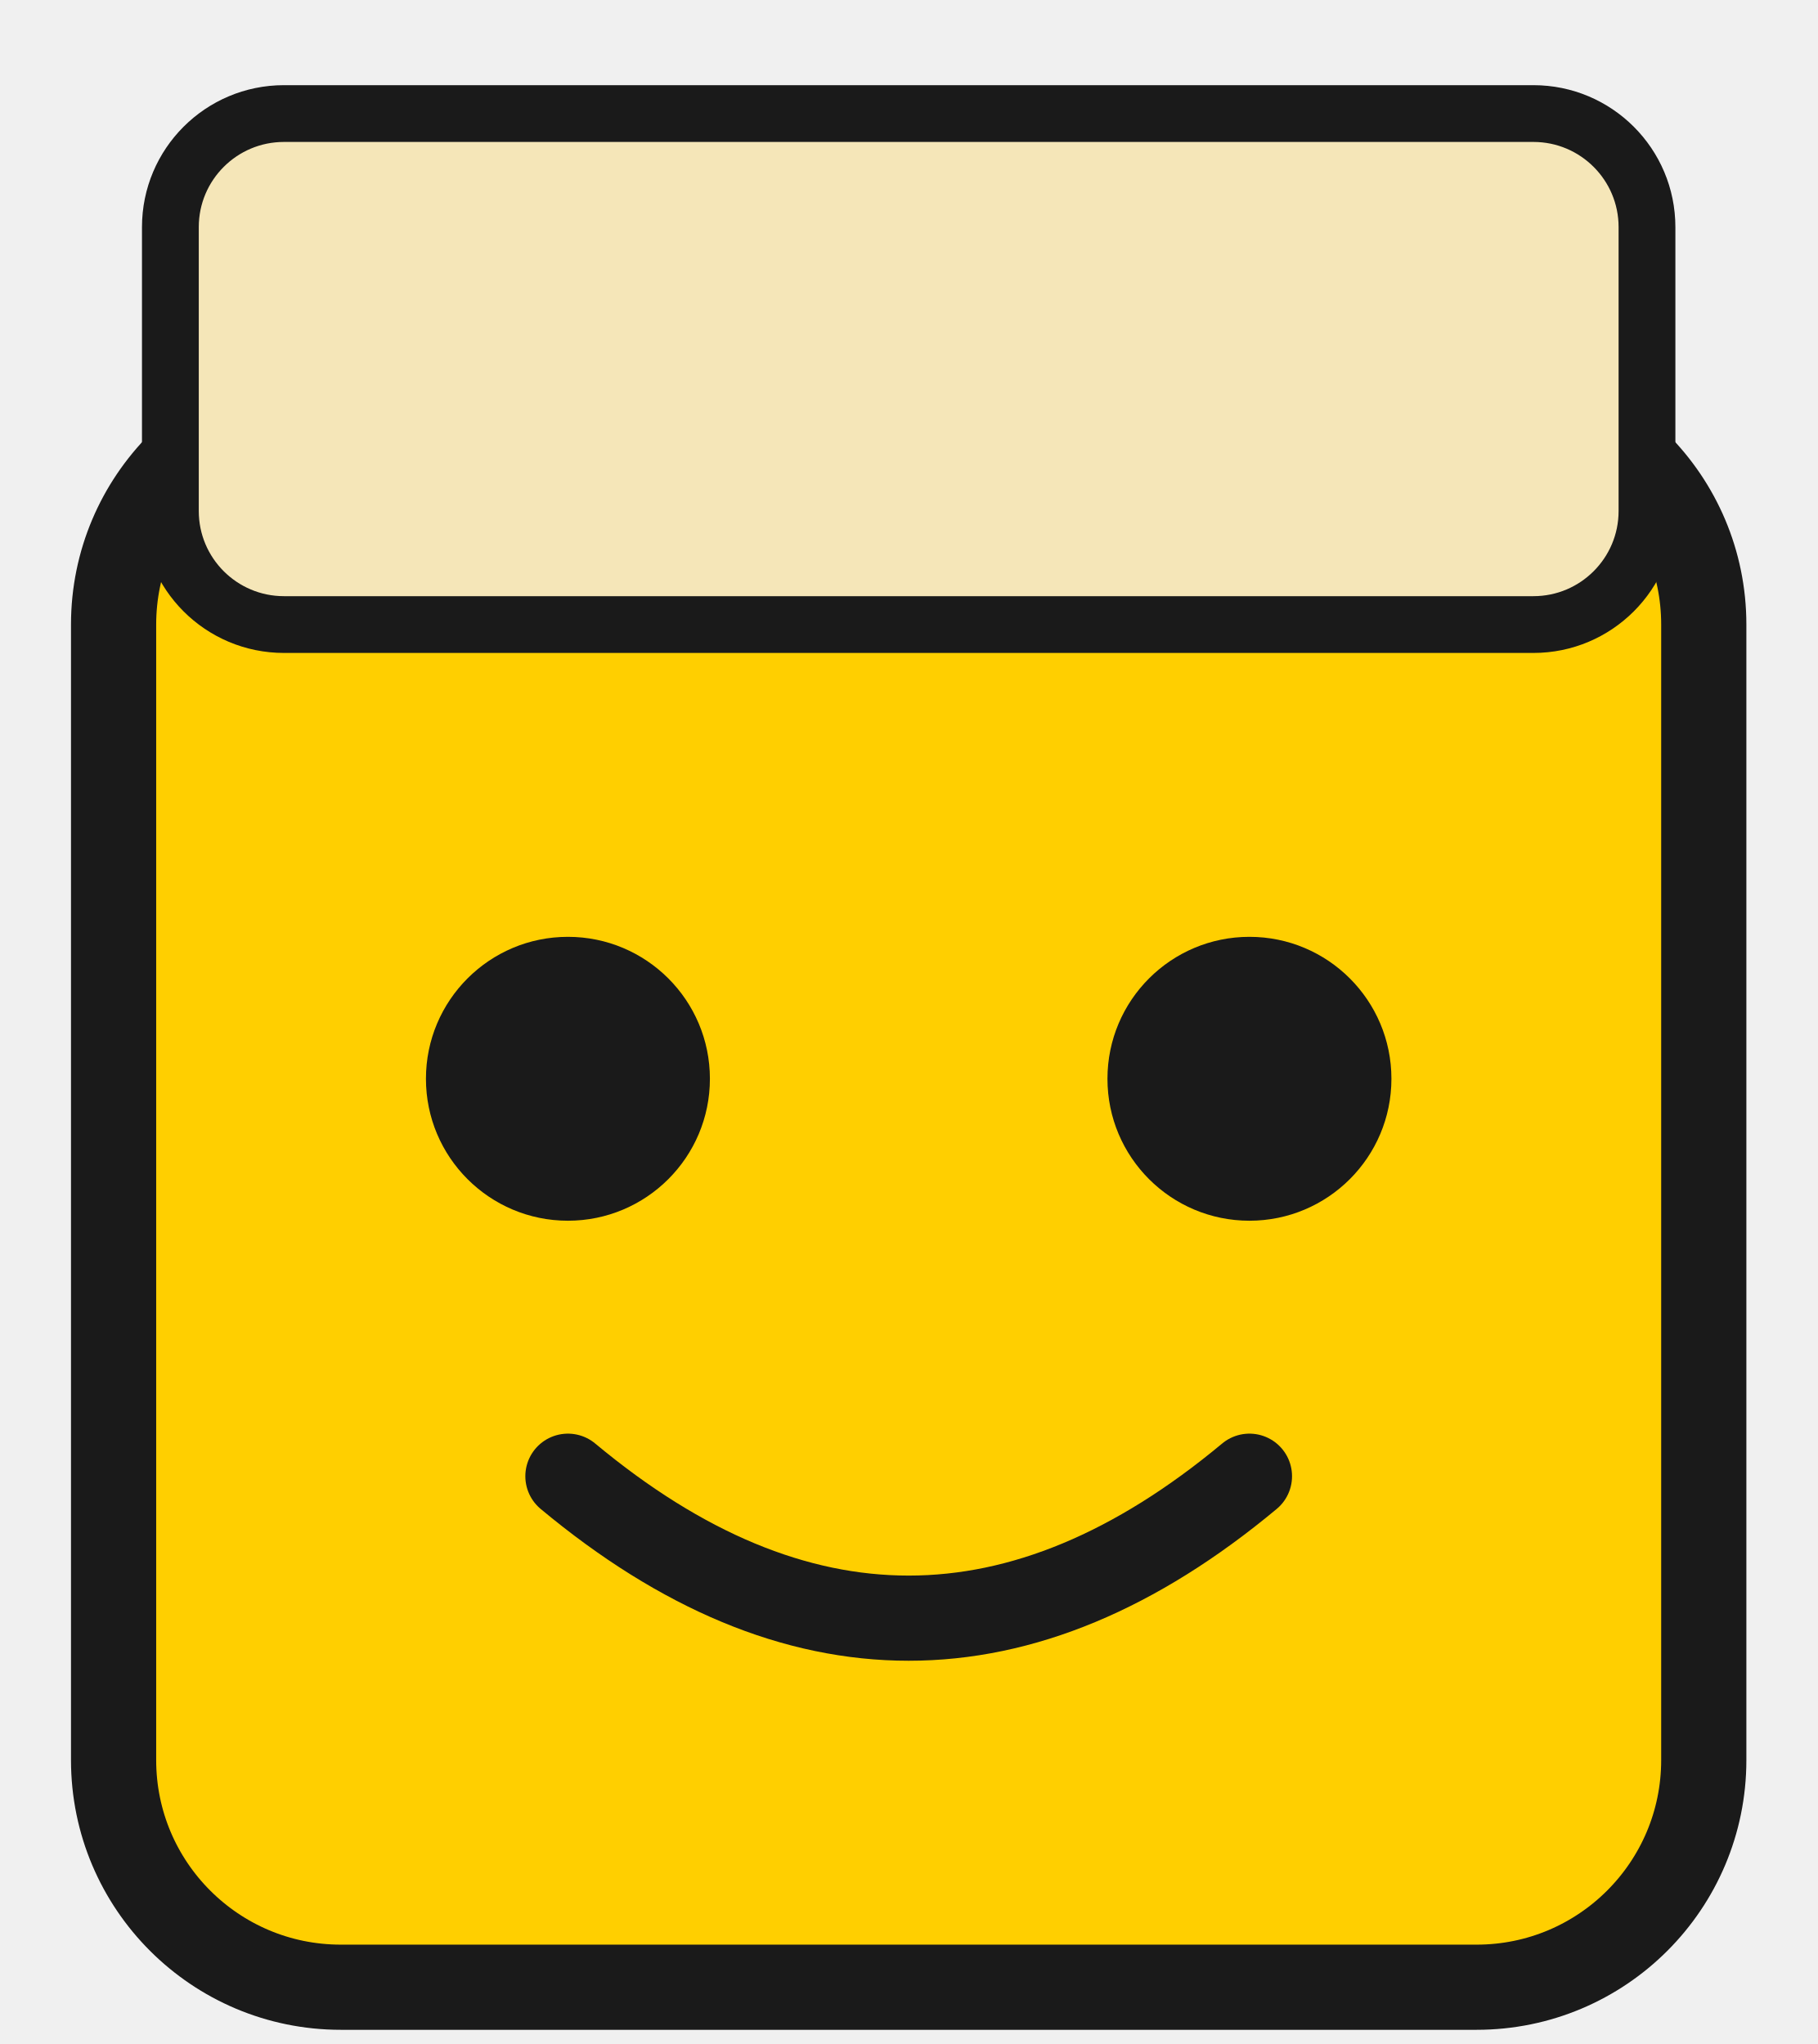
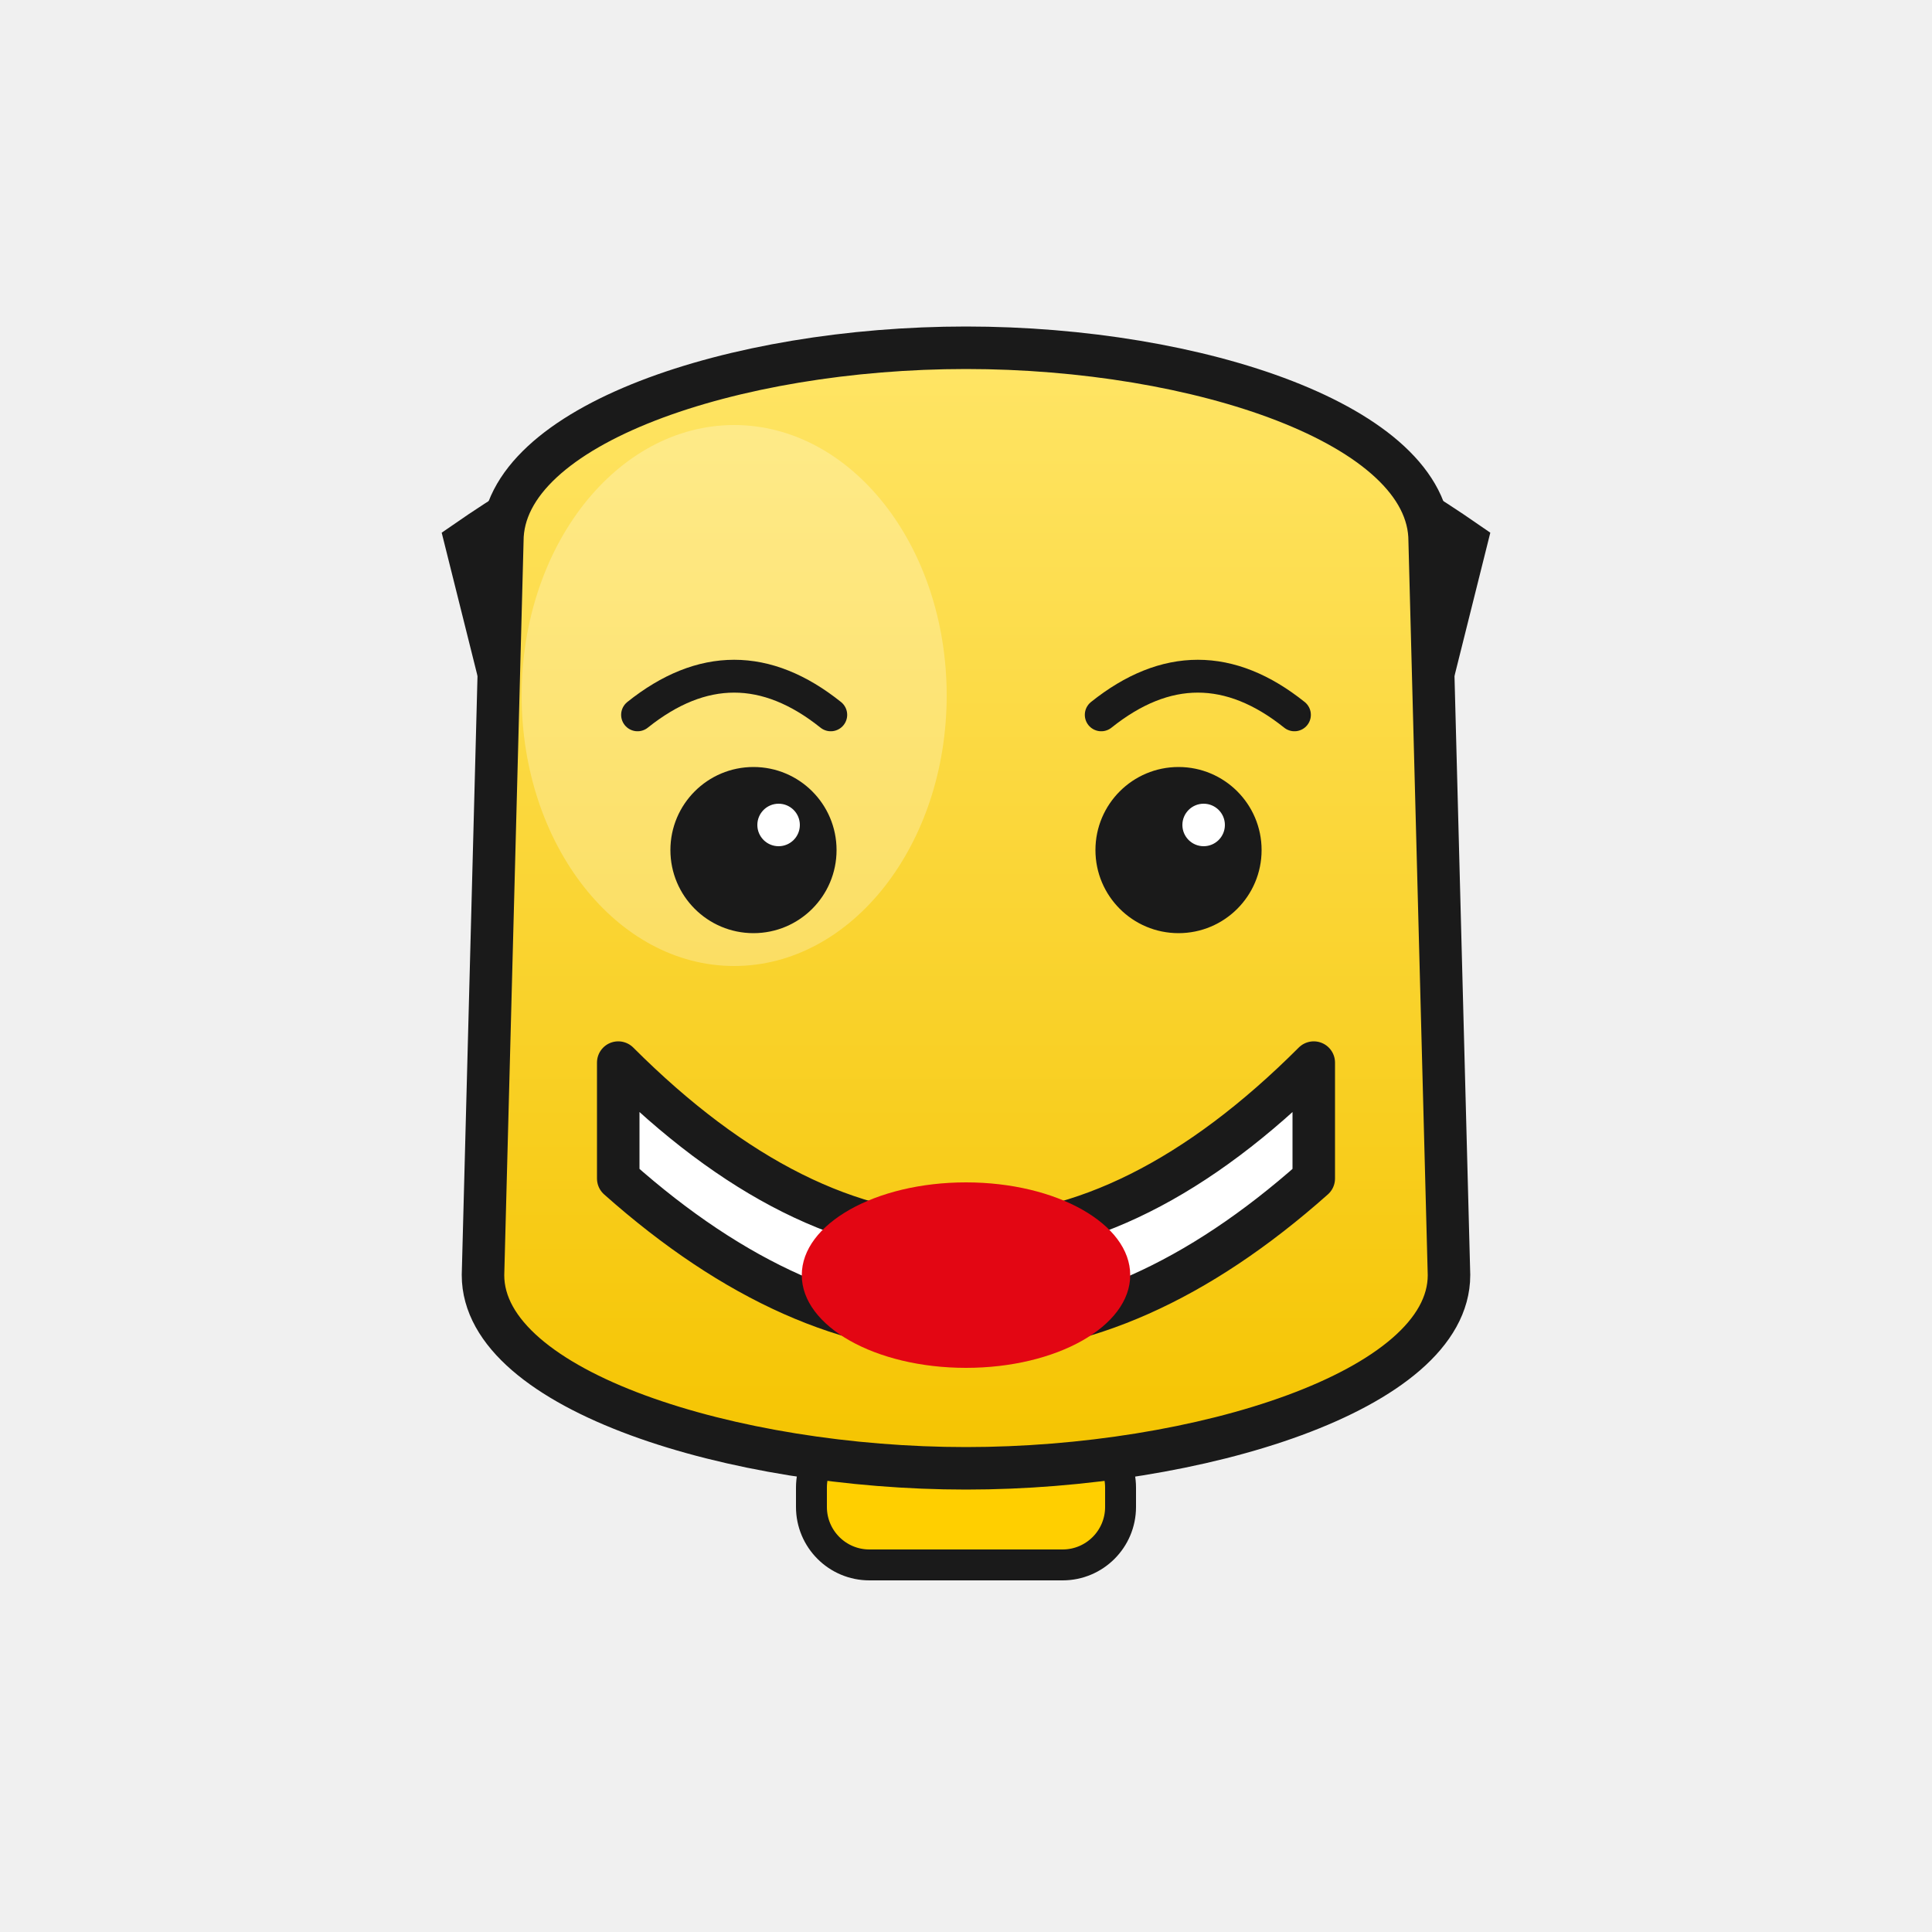
- <svg xmlns="http://www.w3.org/2000/svg" viewBox="18 14 64 72">
-   <rect x="22" y="28" width="56" height="56" rx="8" fill="#FFCF00" stroke="#1a1a1a" stroke-width="3" />
-   <rect x="24" y="18" width="52" height="18" rx="4" fill="#F5E6B8" stroke="#1a1a1a" stroke-width="2" />
-   <circle cx="38" cy="52" r="5" fill="#1a1a1a" />
-   <circle cx="62" cy="52" r="5" fill="#1a1a1a" />
-   <path d="M38 66 Q50 76 62 66" fill="none" stroke="#1a1a1a" stroke-width="3" stroke-linecap="round" />
+ <svg xmlns="http://www.w3.org/2000/svg" viewBox="0 0 100 100">
+   <defs>
+     <linearGradient id="light-body" x1="0%" y1="0%" x2="0%" y2="100%">
+       <stop offset="0%" stop-color="#FFE566" />
+       <stop offset="100%" stop-color="#F5C400" />
+     </linearGradient>
+   </defs>
+   <path d="M 24 28 Q 50 10 76 28 L 74 36 Q 50 22 26 36 Z" fill="#F5E6B8" stroke="#1a1a1a" stroke-width="2" />
+   <rect x="42" y="74" width="16" height="7" rx="3" fill="#FFCF00" stroke="#1a1a1a" stroke-width="1.6" />
+   <path d="M 26 28 C 26 22 38 18 50 18 C 62 18 74 22 74 28 L 75 66 C 75 72 62 76 50 76 C 38 76 25 72 25 66 Z" fill="url(#light-body)" stroke="#1a1a1a" stroke-width="2.2" />
+   <ellipse cx="38" cy="36" rx="11" ry="14" fill="#fff" opacity="0.26" />
+   <path d="M 33 37 Q 38 33 43 37" fill="none" stroke="#1a1a1a" stroke-width="1.7" stroke-linecap="round" />
+   <path d="M 57 37 Q 62 33 67 37" fill="none" stroke="#1a1a1a" stroke-width="1.7" stroke-linecap="round" />
+   <circle cx="39" cy="44" r="4.3" fill="#1a1a1a" />
+   <circle cx="40.3" cy="42.7" r="1.1" fill="#fff" />
+   <circle cx="61" cy="44" r="4.3" fill="#1a1a1a" />
+   <circle cx="62.3" cy="42.7" r="1.1" fill="#fff" />
+   <path d="M 32 55 Q 50 73 68 55 L 68 61 Q 50 77 32 61 Z" fill="#fff" stroke="#1a1a1a" stroke-width="2.2" stroke-linejoin="round" />
+   <ellipse cx="50" cy="66" rx="8.5" ry="4.8" fill="#E30613" />
</svg>
